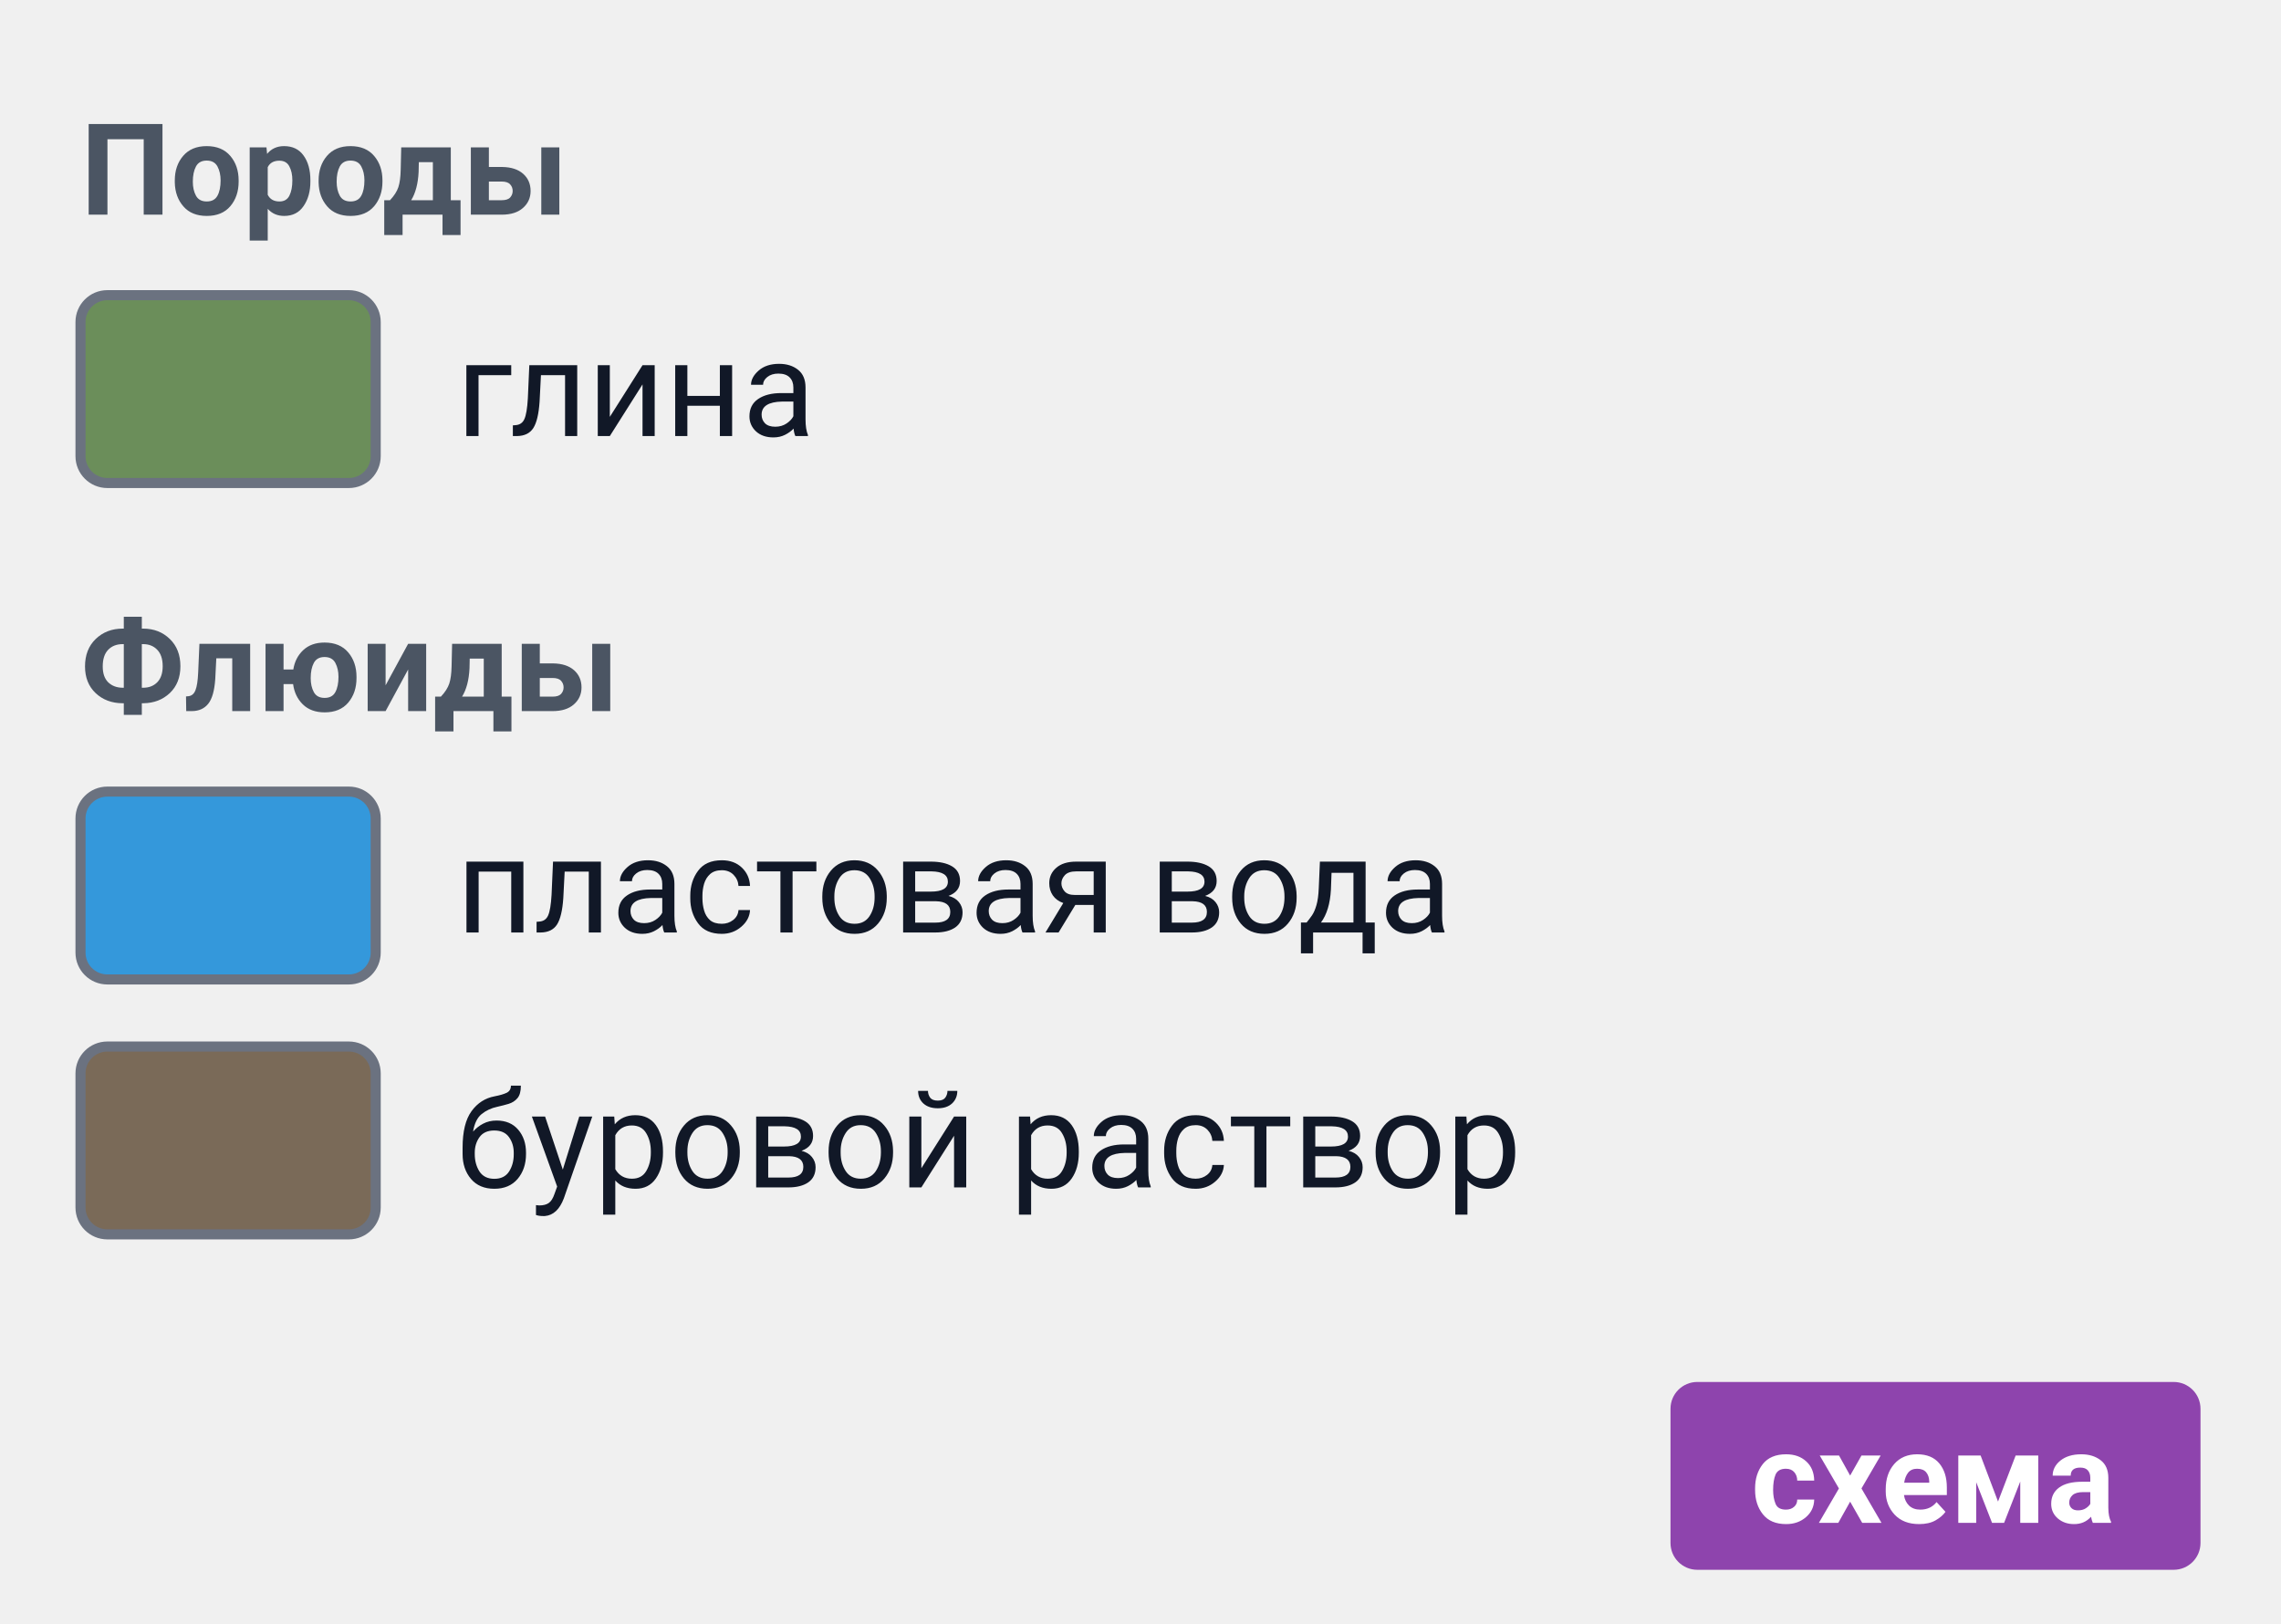
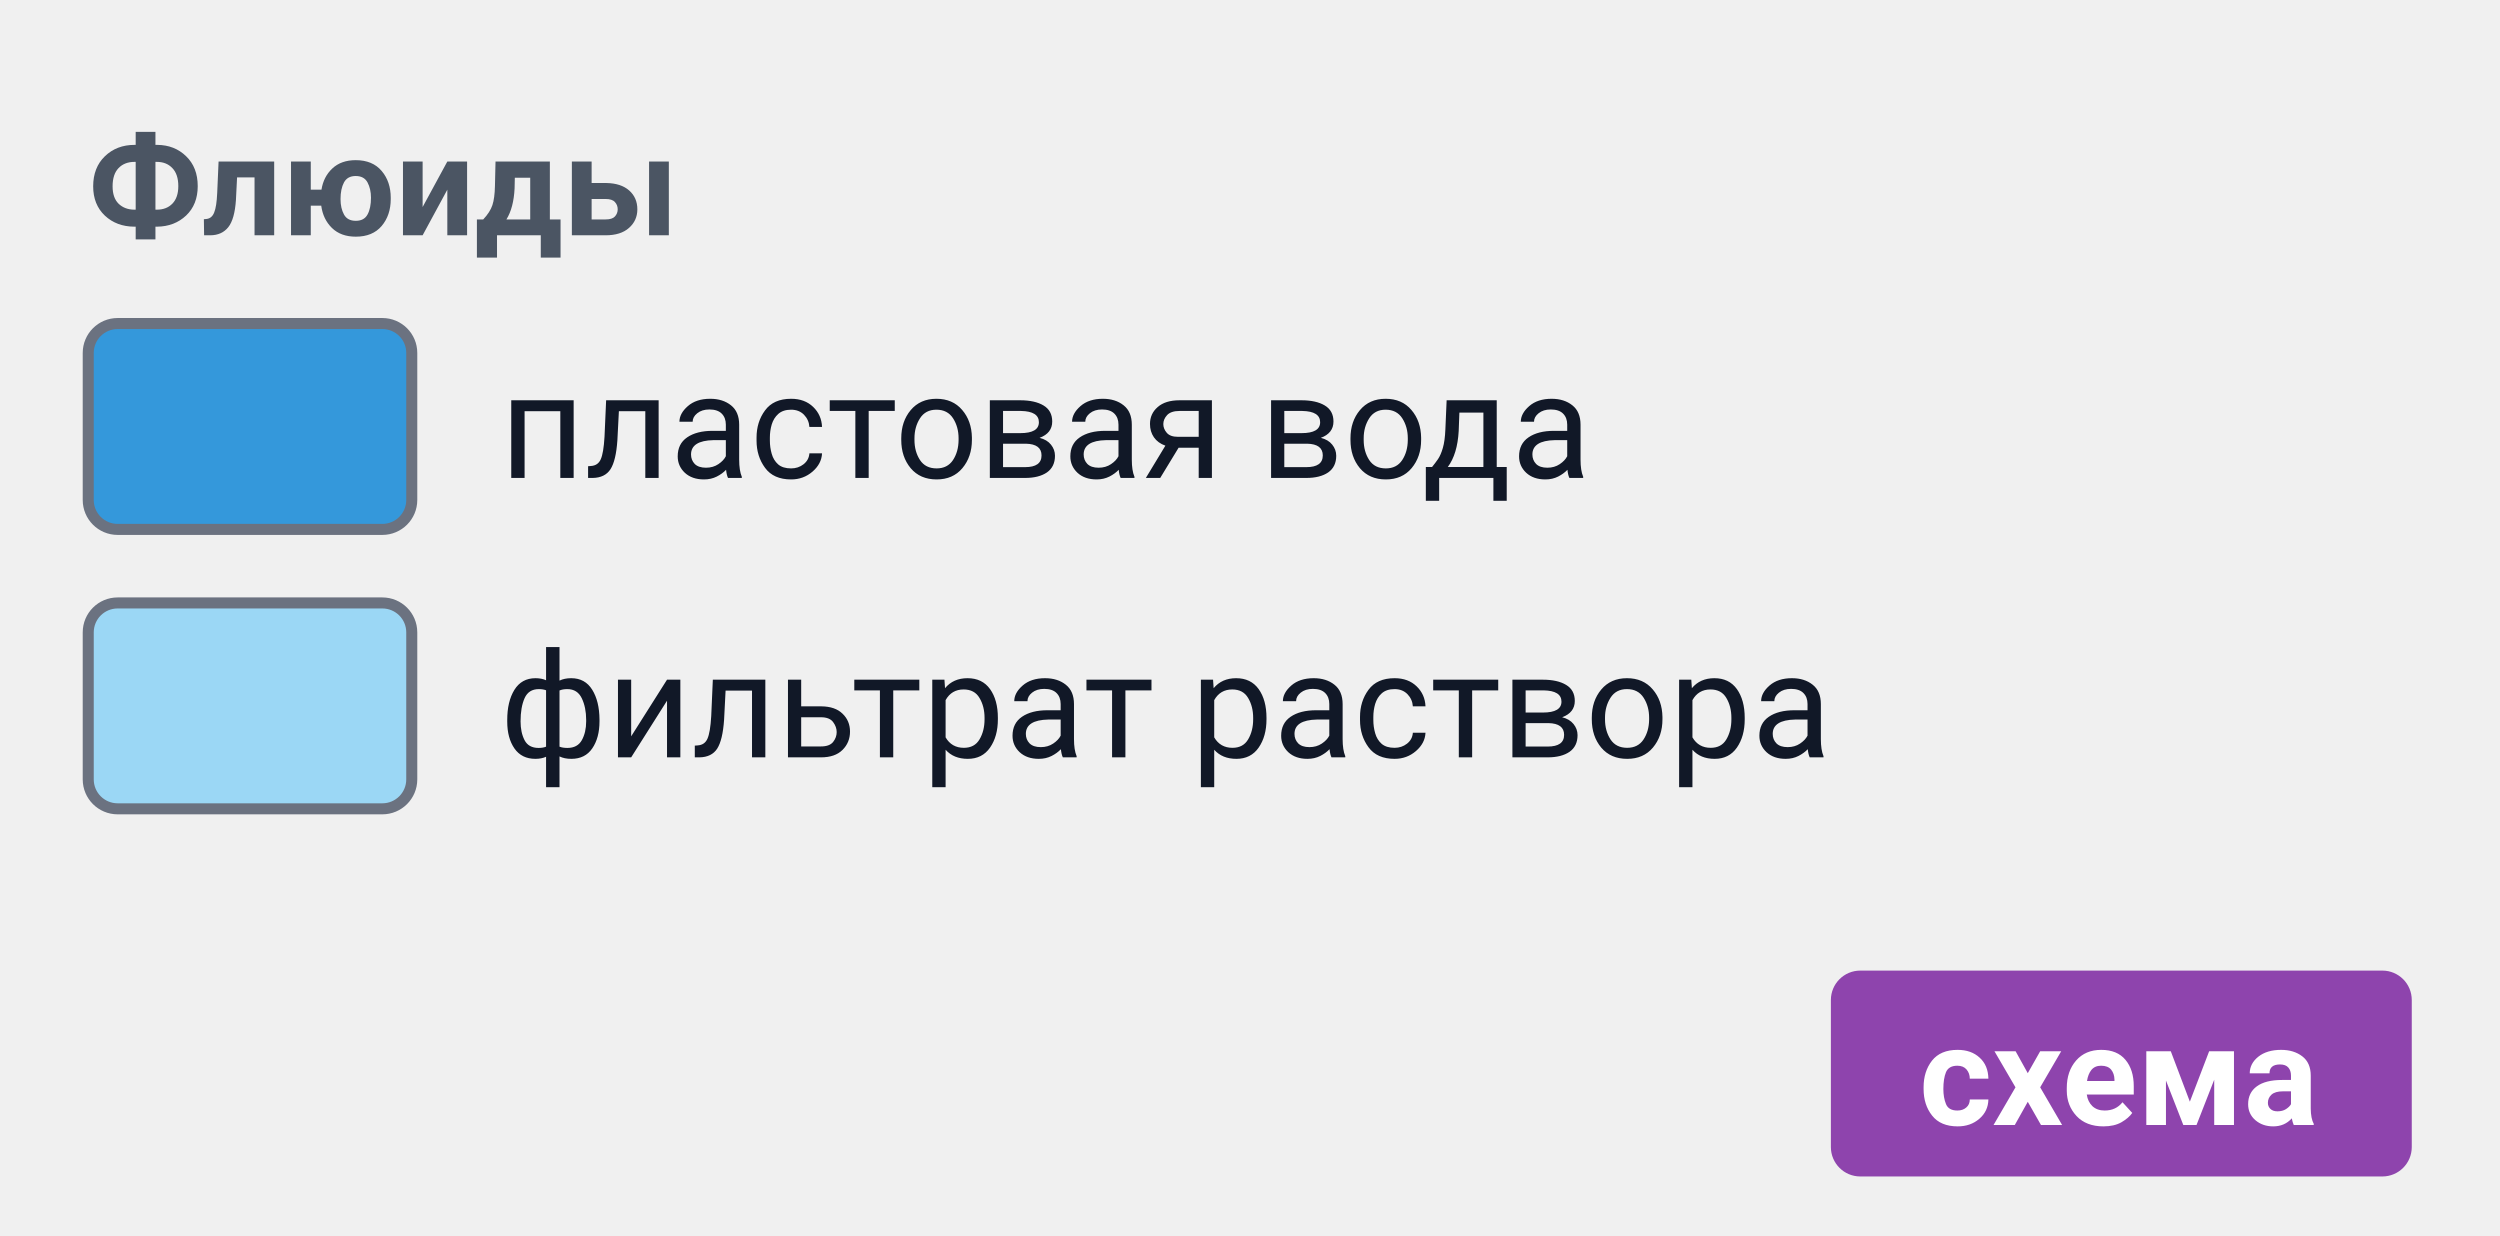
- <svg xmlns="http://www.w3.org/2000/svg" viewBox="0 0 340 242" role="img" aria-label="Условные цвета шага «СП и ГМ: две разные глинистости»: глина, пластовая вода, буровой раствор.">
+ <svg xmlns="http://www.w3.org/2000/svg" viewBox="0 0 340 168" role="img" aria-label="Условные цвета шага «СП и ГМ: две мерки глинистости»: пластовая вода, фильтрат раствора.">
  <style>.i-in{fill:#F3F4F6;stroke:#6B7280;stroke-width:1.5}.i-out{fill:#FFFFFF;stroke:#111827;stroke-width:2.5}.i-node{fill:#E5E7EB;stroke:#374151;stroke-width:1.5}.i-warn{fill:#FFFFFF;stroke:#374151;stroke-width:2;stroke-dasharray:7 5}.it{fill:#111827;font-size:20px;font-family:system-ui,-apple-system,'Segoe UI',Roboto,sans-serif}.ih{fill:#4B5563;font-size:19px;font-weight:700;font-family:system-ui,-apple-system,'Segoe UI',Roboto,sans-serif}.il{fill:#4B5563;font-size:19px;font-family:system-ui,-apple-system,'Segoe UI',Roboto,sans-serif}.ia{stroke:#4B5563;stroke-width:2}.iah{fill:#4B5563}.ibt{fill:#FFFFFF;font-size:19px;font-weight:700;font-family:system-ui,-apple-system,'Segoe UI',Roboto,sans-serif}.isw{stroke:#6B7280;stroke-width:1.5}</style>
-   <text class="ih" x="12" y="32">Породы</text>
-   <rect class="isw" x="12" y="44" width="44" height="28" rx="4" fill="#6B8E5A" />
-   <text class="it" x="68" y="65">глина</text>
-   <text class="ih" x="12" y="106">Флюиды</text>
-   <rect class="isw" x="12" y="118" width="44" height="28" rx="4" fill="#3498DB" />
-   <text class="it" x="68" y="139">пластовая вода</text>
-   <rect class="isw" x="12" y="156" width="44" height="28" rx="4" fill="#7A6A58" />
-   <text class="it" x="68" y="177">буровой раствор</text>
-   <rect x="249" y="206" width="79" height="28" rx="4" fill="#8E44AD" />
-   <text class="ibt" x="261" y="227">схема</text>
+   <text class="ih" x="12" y="32">Флюиды</text>
+   <rect class="isw" x="12" y="44" width="44" height="28" rx="4" fill="#3498DB" />
+   <text class="it" x="68" y="65">пластовая вода</text>
+   <rect class="isw" x="12" y="82" width="44" height="28" rx="4" fill="#9BD7F5" />
+   <text class="it" x="68" y="103">фильтрат раствора</text>
+   <rect x="249" y="132" width="79" height="28" rx="4" fill="#8E44AD" />
+   <text class="ibt" x="261" y="153">схема</text>
</svg>
